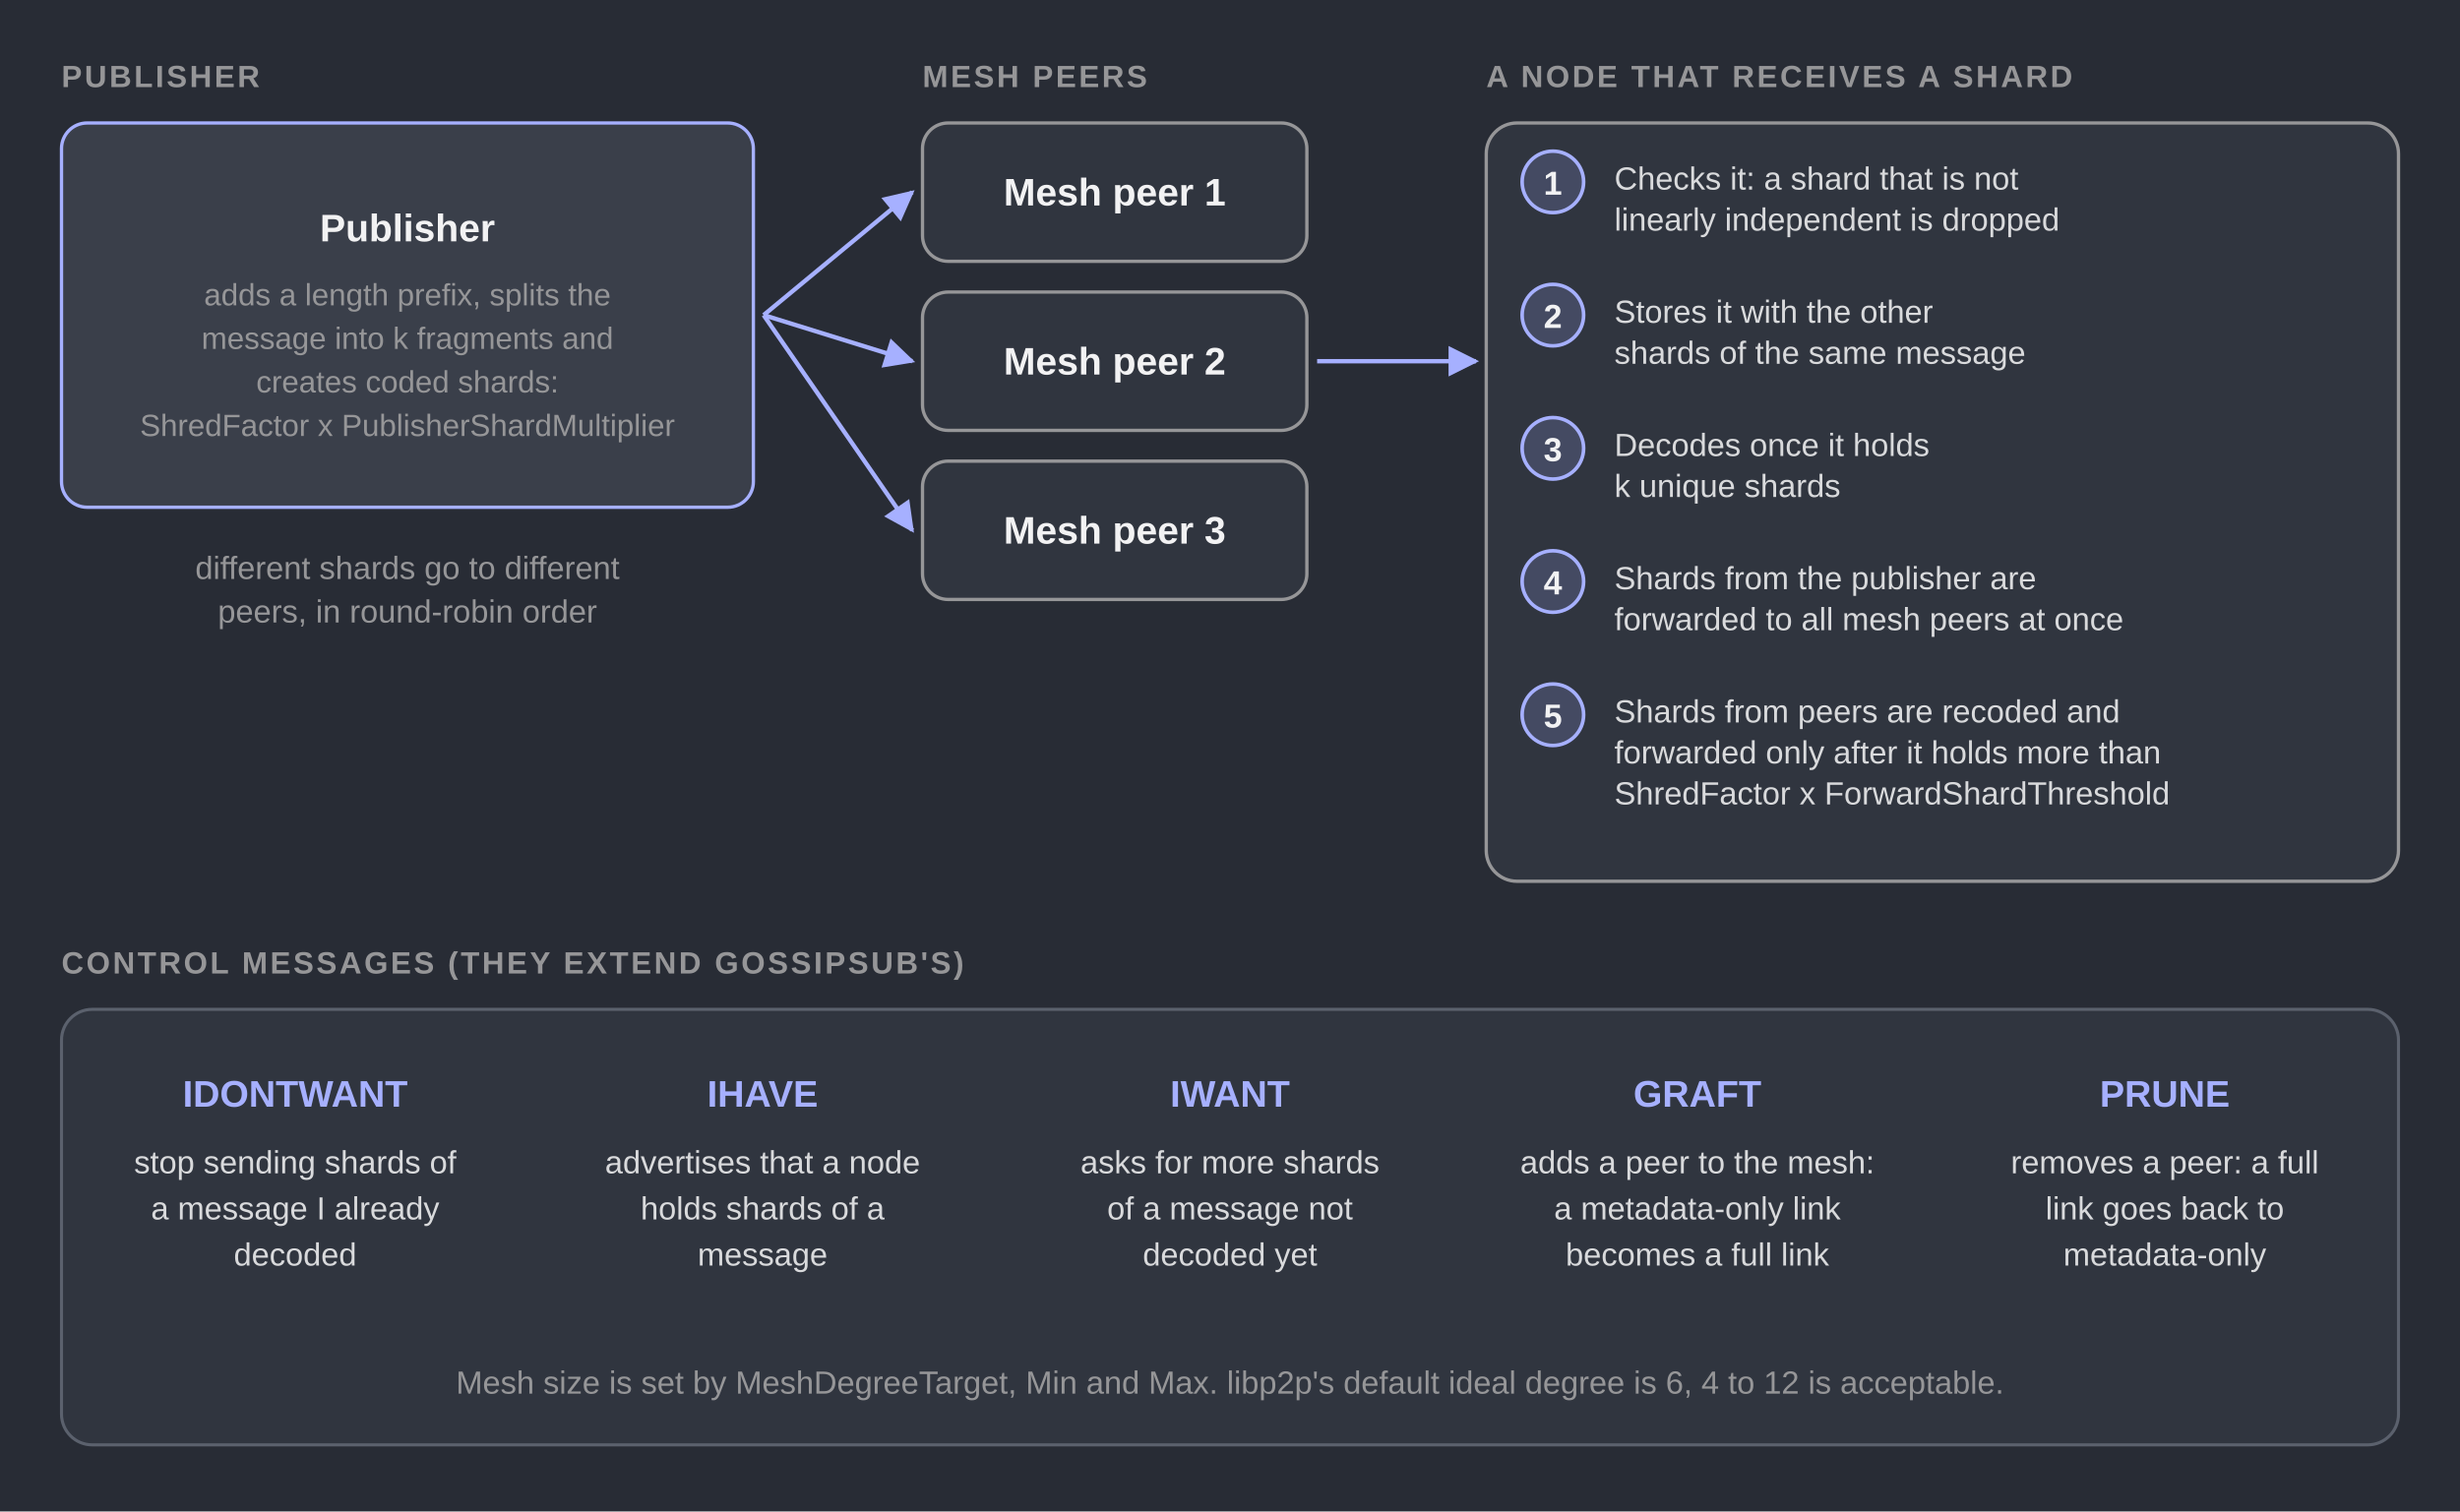
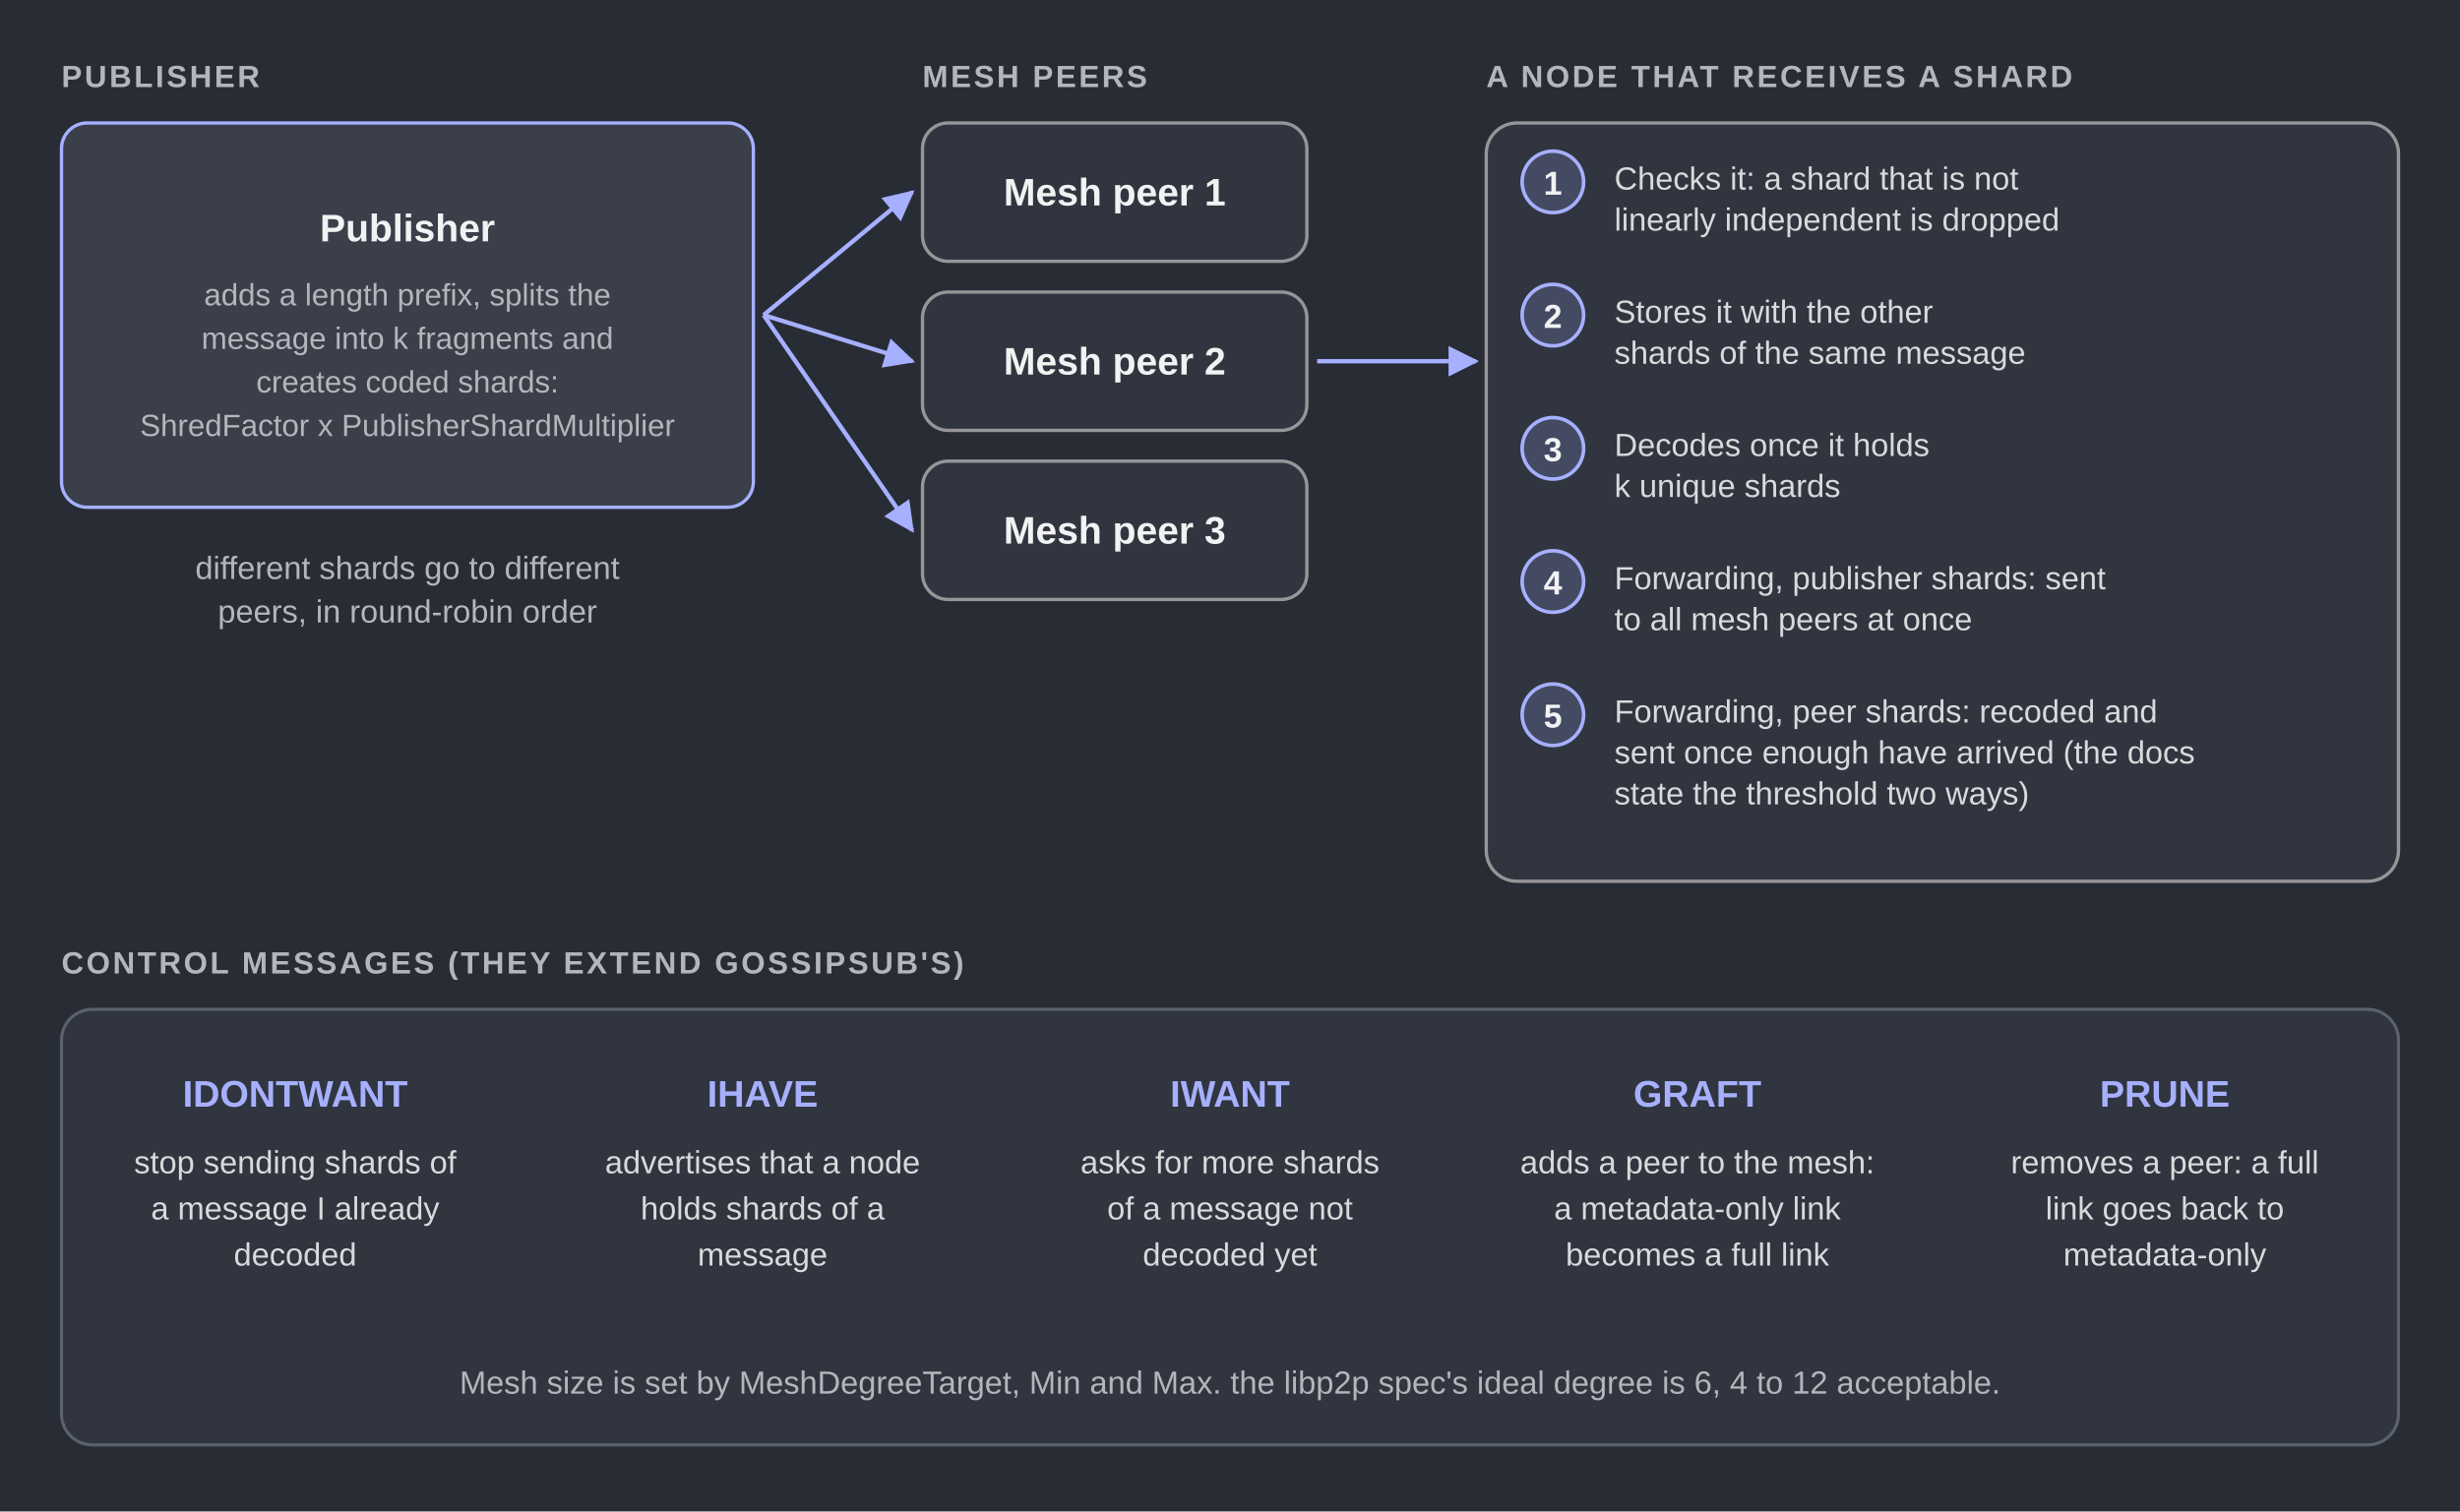
<svg xmlns="http://www.w3.org/2000/svg" viewBox="0 0 960 590" font-family="Helvetica Neue, Arial, sans-serif">
  <defs>
    <marker id="a" viewBox="0 0 10 10" refX="9" refY="5" markerWidth="7" markerHeight="7" orient="auto-start-reverse">
      <path d="M0 0L10 5L0 10z" fill="#969698" />
    </marker>
    <marker id="aw" viewBox="0 0 10 10" refX="9" refY="5" markerWidth="7" markerHeight="7" orient="auto-start-reverse">
      <path d="M0 0L10 5L0 10z" fill="#E3C27A" />
    </marker>
    <marker id="al" viewBox="0 0 10 10" refX="9" refY="5" markerWidth="7" markerHeight="7" orient="auto-start-reverse">
      <path d="M0 0L10 5L0 10z" fill="#A6B0FF" />
    </marker>
    <marker id="ab" viewBox="0 0 10 10" refX="9" refY="5" markerWidth="7" markerHeight="7" orient="auto-start-reverse">
      <path d="M0 0L10 5L0 10z" fill="#93C3EA" />
    </marker>
  </defs>
  <rect width="960" height="590" fill="#282C35" />
-   <text x="24" y="34" fill="#969698" font-size="12" font-weight="600" text-anchor="start" letter-spacing="1">PUBLISHER</text>
+   <text x="24" y="34" fill="#B4B6BC" font-size="12" font-weight="600" text-anchor="start" letter-spacing="1">PUBLISHER</text>
  <rect x="24" y="48" width="270" height="150" rx="10" fill="#3A3F4A" stroke="#A6B0FF" stroke-width="1.3" />
  <text x="159.0" y="94.2" fill="#F2F2F3" font-size="15" font-weight="600" text-anchor="middle">Publisher</text>
-   <text x="159.0" y="119.2" fill="#969698" font-size="12" font-weight="400" text-anchor="middle">adds a length prefix, splits the</text>
-   <text x="159.0" y="136.2" fill="#969698" font-size="12" font-weight="400" text-anchor="middle">message into k fragments and</text>
-   <text x="159.0" y="153.2" fill="#969698" font-size="12" font-weight="400" text-anchor="middle">creates coded shards:</text>
-   <text x="159.0" y="170.2" fill="#969698" font-size="12" font-weight="400" text-anchor="middle">ShredFactor x PublisherShardMultiplier</text>
-   <text x="360" y="34" fill="#969698" font-size="12" font-weight="600" text-anchor="start" letter-spacing="1">MESH PEERS</text>
+   <text x="159.0" y="119.2" fill="#B4B6BC" font-size="12" font-weight="400" text-anchor="middle">adds a length prefix, splits the</text>
+   <text x="159.0" y="136.2" fill="#B4B6BC" font-size="12" font-weight="400" text-anchor="middle">message into k fragments and</text>
+   <text x="159.0" y="153.2" fill="#B4B6BC" font-size="12" font-weight="400" text-anchor="middle">creates coded shards:</text>
+   <text x="159.0" y="170.2" fill="#B4B6BC" font-size="12" font-weight="400" text-anchor="middle">ShredFactor x PublisherShardMultiplier</text>
+   <text x="360" y="34" fill="#B4B6BC" font-size="12" font-weight="600" text-anchor="start" letter-spacing="1">MESH PEERS</text>
  <rect x="360" y="48" width="150" height="54" rx="10" fill="#30353F" stroke="#969698" stroke-width="1.3" />
  <text x="435.0" y="80.2" fill="#F2F2F3" font-size="15" font-weight="600" text-anchor="middle">Mesh peer 1</text>
  <line x1="298" y1="123" x2="356" y2="75" stroke="#A6B0FF" stroke-width="1.7" marker-end="url(#al)" />
  <rect x="360" y="114" width="150" height="54" rx="10" fill="#30353F" stroke="#969698" stroke-width="1.3" />
  <text x="435.0" y="146.2" fill="#F2F2F3" font-size="15" font-weight="600" text-anchor="middle">Mesh peer 2</text>
  <line x1="298" y1="123" x2="356" y2="141" stroke="#A6B0FF" stroke-width="1.7" marker-end="url(#al)" />
  <rect x="360" y="180" width="150" height="54" rx="10" fill="#30353F" stroke="#969698" stroke-width="1.3" />
  <text x="435.0" y="212.2" fill="#F2F2F3" font-size="15" font-weight="600" text-anchor="middle">Mesh peer 3</text>
  <line x1="298" y1="123" x2="356" y2="207" stroke="#A6B0FF" stroke-width="1.7" marker-end="url(#al)" />
-   <text x="159" y="226" fill="#969698" font-size="12.5" font-weight="400" text-anchor="middle">different shards go to different</text>
-   <text x="159" y="243" fill="#969698" font-size="12.5" font-weight="400" text-anchor="middle">peers, in round-robin order</text>
-   <text x="580" y="34" fill="#969698" font-size="12" font-weight="600" text-anchor="start" letter-spacing="1">A NODE THAT RECEIVES A SHARD</text>
+   <text x="159" y="226" fill="#B4B6BC" font-size="12.5" font-weight="400" text-anchor="middle">different shards go to different</text>
+   <text x="159" y="243" fill="#B4B6BC" font-size="12.5" font-weight="400" text-anchor="middle">peers, in round-robin order</text>
+   <text x="580" y="34" fill="#B4B6BC" font-size="12" font-weight="600" text-anchor="start" letter-spacing="1">A NODE THAT RECEIVES A SHARD</text>
  <rect x="580" y="48" width="356" height="296" rx="12" fill="#30353F" stroke="#969698" stroke-width="1.3" />
  <circle cx="606" cy="71" r="12" fill="rgba(166,176,255,0.18)" stroke="#A6B0FF" stroke-width="1.4" />
  <text x="606" y="76" fill="#F2F2F3" font-size="13" font-weight="600" text-anchor="middle">1</text>
  <text x="630" y="74" fill="#D9DADC" font-size="12.5" font-weight="400" text-anchor="start">Checks it: a shard that is not</text>
  <text x="630" y="90" fill="#D9DADC" font-size="12.5" font-weight="400" text-anchor="start">linearly independent is dropped</text>
  <circle cx="606" cy="123" r="12" fill="rgba(166,176,255,0.18)" stroke="#A6B0FF" stroke-width="1.4" />
  <text x="606" y="128" fill="#F2F2F3" font-size="13" font-weight="600" text-anchor="middle">2</text>
  <text x="630" y="126" fill="#D9DADC" font-size="12.5" font-weight="400" text-anchor="start">Stores it with the other</text>
  <text x="630" y="142" fill="#D9DADC" font-size="12.5" font-weight="400" text-anchor="start">shards of the same message</text>
  <circle cx="606" cy="175" r="12" fill="rgba(166,176,255,0.18)" stroke="#A6B0FF" stroke-width="1.4" />
  <text x="606" y="180" fill="#F2F2F3" font-size="13" font-weight="600" text-anchor="middle">3</text>
  <text x="630" y="178" fill="#D9DADC" font-size="12.5" font-weight="400" text-anchor="start">Decodes once it holds</text>
  <text x="630" y="194" fill="#D9DADC" font-size="12.5" font-weight="400" text-anchor="start">k unique shards</text>
  <circle cx="606" cy="227" r="12" fill="rgba(166,176,255,0.18)" stroke="#A6B0FF" stroke-width="1.4" />
  <text x="606" y="232" fill="#F2F2F3" font-size="13" font-weight="600" text-anchor="middle">4</text>
-   <text x="630" y="230" fill="#D9DADC" font-size="12.5" font-weight="400" text-anchor="start">Shards from the publisher are</text>
-   <text x="630" y="246" fill="#D9DADC" font-size="12.5" font-weight="400" text-anchor="start">forwarded to all mesh peers at once</text>
+   <text x="630" y="230" fill="#D9DADC" font-size="12.5" font-weight="400" text-anchor="start">Forwarding, publisher shards: sent</text>
+   <text x="630" y="246" fill="#D9DADC" font-size="12.5" font-weight="400" text-anchor="start">to all mesh peers at once</text>
  <circle cx="606" cy="279" r="12" fill="rgba(166,176,255,0.18)" stroke="#A6B0FF" stroke-width="1.4" />
  <text x="606" y="284" fill="#F2F2F3" font-size="13" font-weight="600" text-anchor="middle">5</text>
-   <text x="630" y="282" fill="#D9DADC" font-size="12.5" font-weight="400" text-anchor="start">Shards from peers are recoded and</text>
-   <text x="630" y="298" fill="#D9DADC" font-size="12.5" font-weight="400" text-anchor="start">forwarded only after it holds more than</text>
-   <text x="630" y="314" fill="#D9DADC" font-size="12.5" font-weight="400" text-anchor="start">ShredFactor x ForwardShardThreshold</text>
+   <text x="630" y="282" fill="#D9DADC" font-size="12.5" font-weight="400" text-anchor="start">Forwarding, peer shards: recoded and</text>
+   <text x="630" y="298" fill="#D9DADC" font-size="12.5" font-weight="400" text-anchor="start">sent once enough have arrived (the docs</text>
+   <text x="630" y="314" fill="#D9DADC" font-size="12.5" font-weight="400" text-anchor="start">state the threshold two ways)</text>
  <line x1="514" y1="141" x2="576" y2="141" stroke="#A6B0FF" stroke-width="1.7" marker-end="url(#al)" />
-   <text x="24" y="380" fill="#969698" font-size="12" font-weight="600" text-anchor="start" letter-spacing="1">CONTROL MESSAGES (THEY EXTEND GOSSIPSUB'S)</text>
+   <text x="24" y="380" fill="#B4B6BC" font-size="12" font-weight="600" text-anchor="start" letter-spacing="1">CONTROL MESSAGES (THEY EXTEND GOSSIPSUB'S)</text>
  <rect x="24" y="394" width="912" height="170" rx="12" fill="#30353F" stroke="#5B616D" stroke-width="1.2" />
  <text x="115.2" y="432" fill="#A6B0FF" font-size="14.5" font-weight="600" text-anchor="middle">IDONTWANT</text>
  <text x="115.2" y="458" fill="#D9DADC" font-size="12.5" font-weight="400" text-anchor="middle">stop sending shards of</text>
  <text x="115.2" y="476" fill="#D9DADC" font-size="12.5" font-weight="400" text-anchor="middle">a message I already</text>
  <text x="115.2" y="494" fill="#D9DADC" font-size="12.5" font-weight="400" text-anchor="middle">decoded</text>
  <text x="297.6" y="432" fill="#A6B0FF" font-size="14.5" font-weight="600" text-anchor="middle">IHAVE</text>
  <text x="297.6" y="458" fill="#D9DADC" font-size="12.5" font-weight="400" text-anchor="middle">advertises that a node</text>
  <text x="297.6" y="476" fill="#D9DADC" font-size="12.5" font-weight="400" text-anchor="middle">holds shards of a</text>
  <text x="297.6" y="494" fill="#D9DADC" font-size="12.5" font-weight="400" text-anchor="middle">message</text>
  <text x="480.0" y="432" fill="#A6B0FF" font-size="14.5" font-weight="600" text-anchor="middle">IWANT</text>
  <text x="480.0" y="458" fill="#D9DADC" font-size="12.5" font-weight="400" text-anchor="middle">asks for more shards</text>
  <text x="480.0" y="476" fill="#D9DADC" font-size="12.5" font-weight="400" text-anchor="middle">of a message not</text>
  <text x="480.0" y="494" fill="#D9DADC" font-size="12.5" font-weight="400" text-anchor="middle">decoded yet</text>
  <text x="662.4" y="432" fill="#A6B0FF" font-size="14.5" font-weight="600" text-anchor="middle">GRAFT</text>
  <text x="662.4" y="458" fill="#D9DADC" font-size="12.5" font-weight="400" text-anchor="middle">adds a peer to the mesh:</text>
  <text x="662.4" y="476" fill="#D9DADC" font-size="12.5" font-weight="400" text-anchor="middle">a metadata-only link</text>
  <text x="662.4" y="494" fill="#D9DADC" font-size="12.5" font-weight="400" text-anchor="middle">becomes a full link</text>
  <text x="844.8" y="432" fill="#A6B0FF" font-size="14.5" font-weight="600" text-anchor="middle">PRUNE</text>
  <text x="844.8" y="458" fill="#D9DADC" font-size="12.5" font-weight="400" text-anchor="middle">removes a peer: a full</text>
  <text x="844.8" y="476" fill="#D9DADC" font-size="12.5" font-weight="400" text-anchor="middle">link goes back to</text>
  <text x="844.8" y="494" fill="#D9DADC" font-size="12.5" font-weight="400" text-anchor="middle">metadata-only</text>
-   <text x="480" y="544" fill="#969698" font-size="12.5" font-weight="400" text-anchor="middle">Mesh size is set by MeshDegreeTarget, Min and Max. libp2p's default ideal degree is 6, 4 to 12 is acceptable.</text>
+   <text x="480" y="544" fill="#B4B6BC" font-size="12.5" font-weight="400" text-anchor="middle">Mesh size is set by MeshDegreeTarget, Min and Max. the libp2p spec's ideal degree is 6, 4 to 12 acceptable.</text>
</svg>
